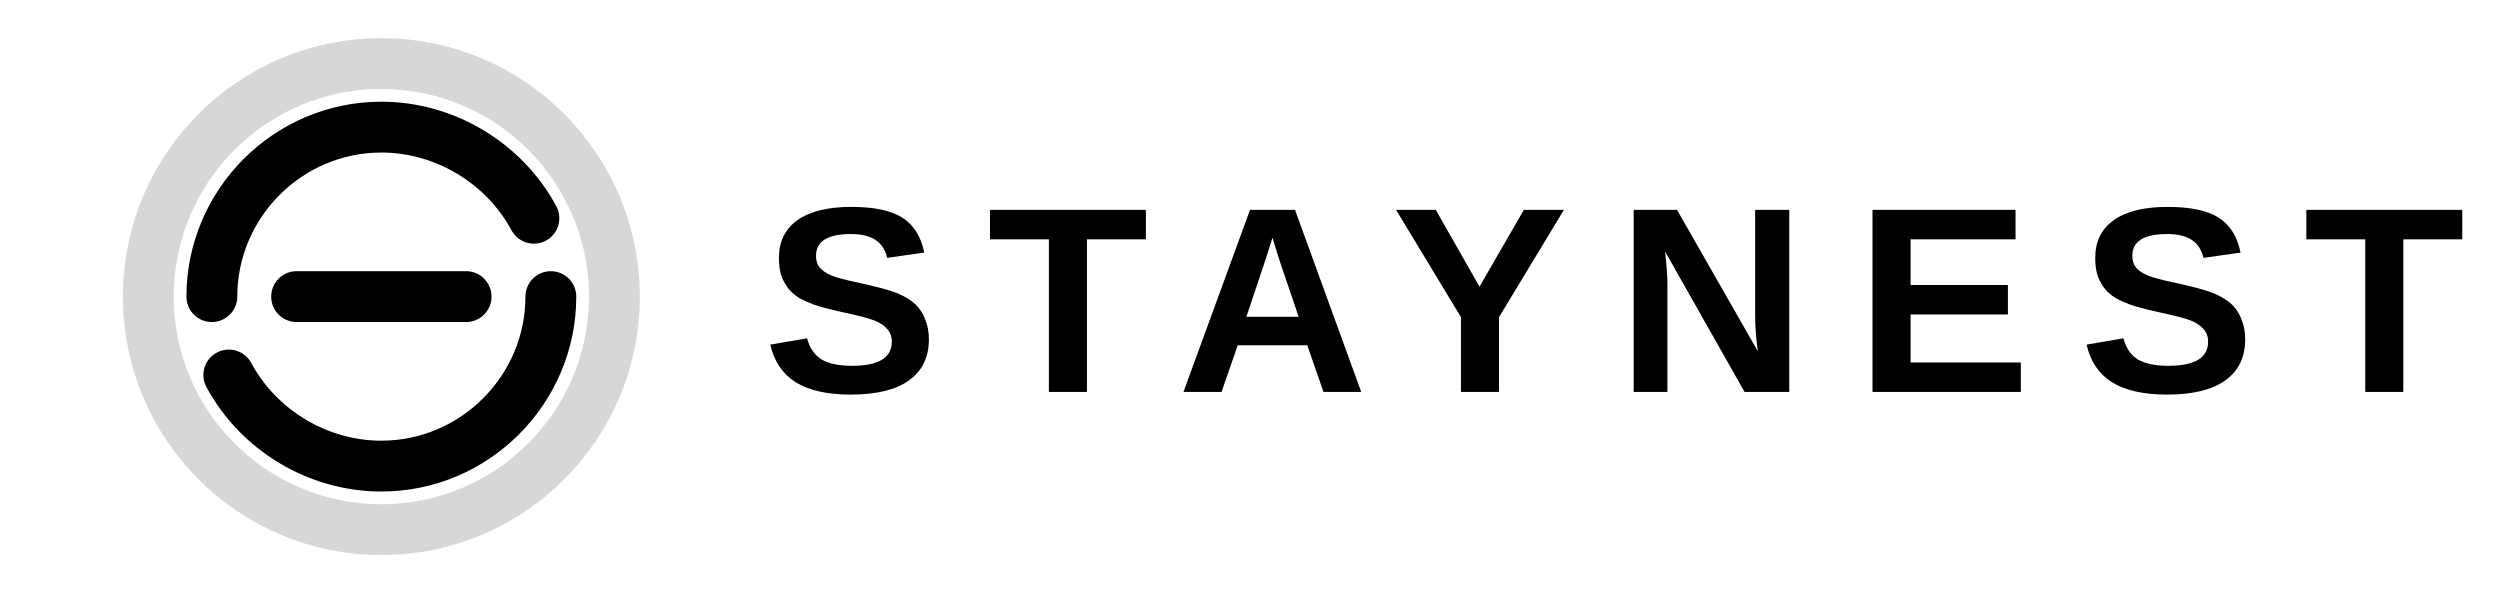
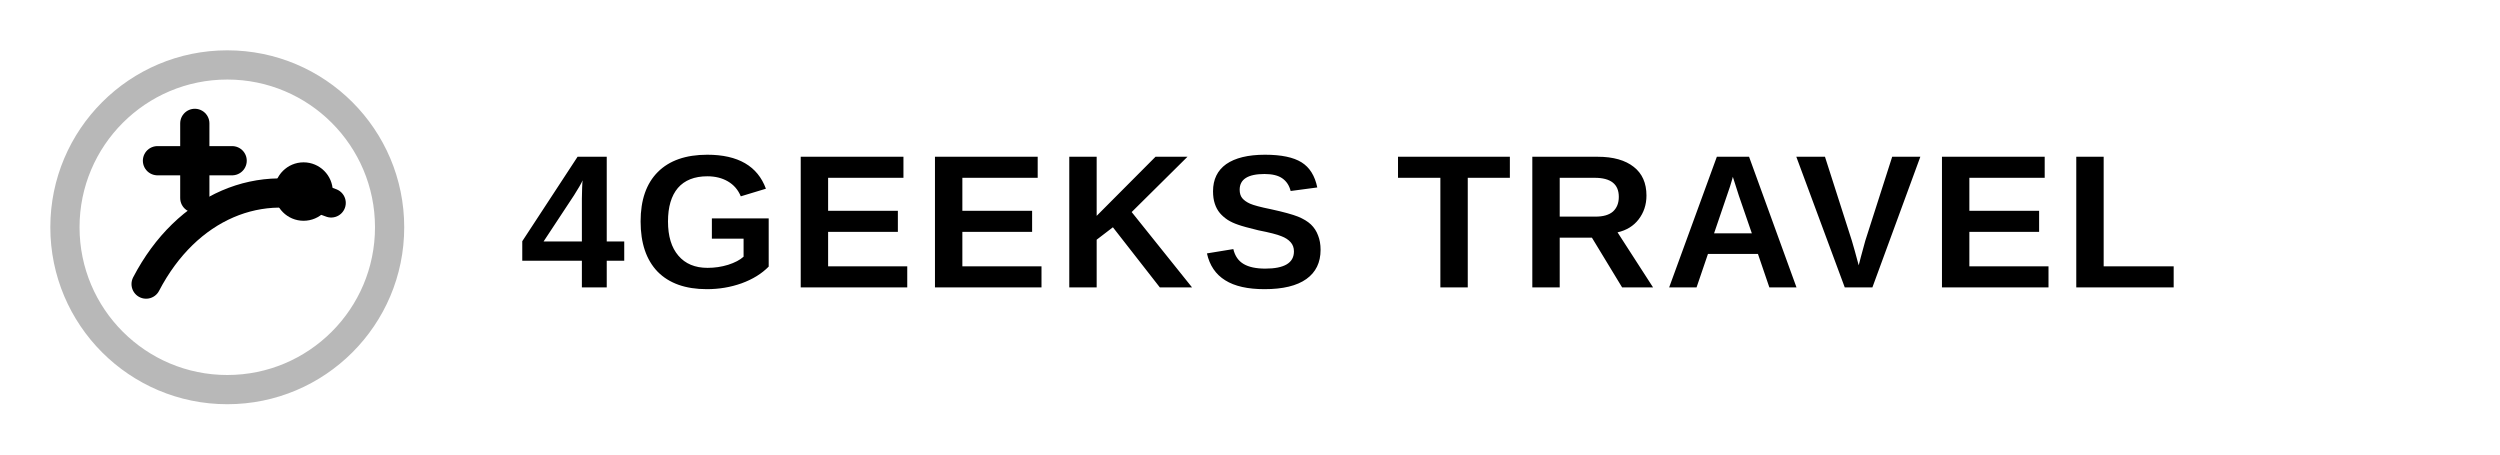
- <svg xmlns="http://www.w3.org/2000/svg" viewBox="0 0 118 28" role="img" aria-labelledby="title desc">
-   <g fill="none" stroke="currentColor" stroke-width="2.4" stroke-linecap="round" stroke-linejoin="round">
-     <path d="M10 14c0-4.4 3.6-8 8-8 3 0 5.8 1.7 7.2 4.3" />
-     <path d="M26 14c0 4.4-3.6 8-8 8-3 0-5.8-1.7-7.2-4.3" />
-     <path d="M14 14h8" />
-     <circle cx="18" cy="14" r="11" opacity="0.16" />
+ <svg xmlns="http://www.w3.org/2000/svg" viewBox="0 0 154 28" role="img" aria-labelledby="title desc">
+   <g fill="none" stroke="currentColor" stroke-width="1.8" stroke-linecap="round" stroke-linejoin="round">
+     <circle cx="14" cy="14" r="10" opacity="0.28" />
+     <path d="M9 17.5c2.5-4.8 7.1-6.7 11.4-5" />
+     <circle cx="18.7" cy="11.8" r="1.8" fill="currentColor" stroke="none" />
+     <path d="M9.7 9.9h4.6M12 7.6v4.6" />
  </g>
-   <text x="36" y="18.5" fill="currentColor" font-family="Geist, Arial, sans-serif" font-size="12.5" font-weight="700" letter-spacing="0.18em">STAYNEST</text>
+   <text x="32" y="17.7" fill="currentColor" font-family="Geist, Arial, sans-serif" font-size="11.7" font-weight="700" letter-spacing="0.04em">4GEEKS TRAVEL</text>
</svg>
